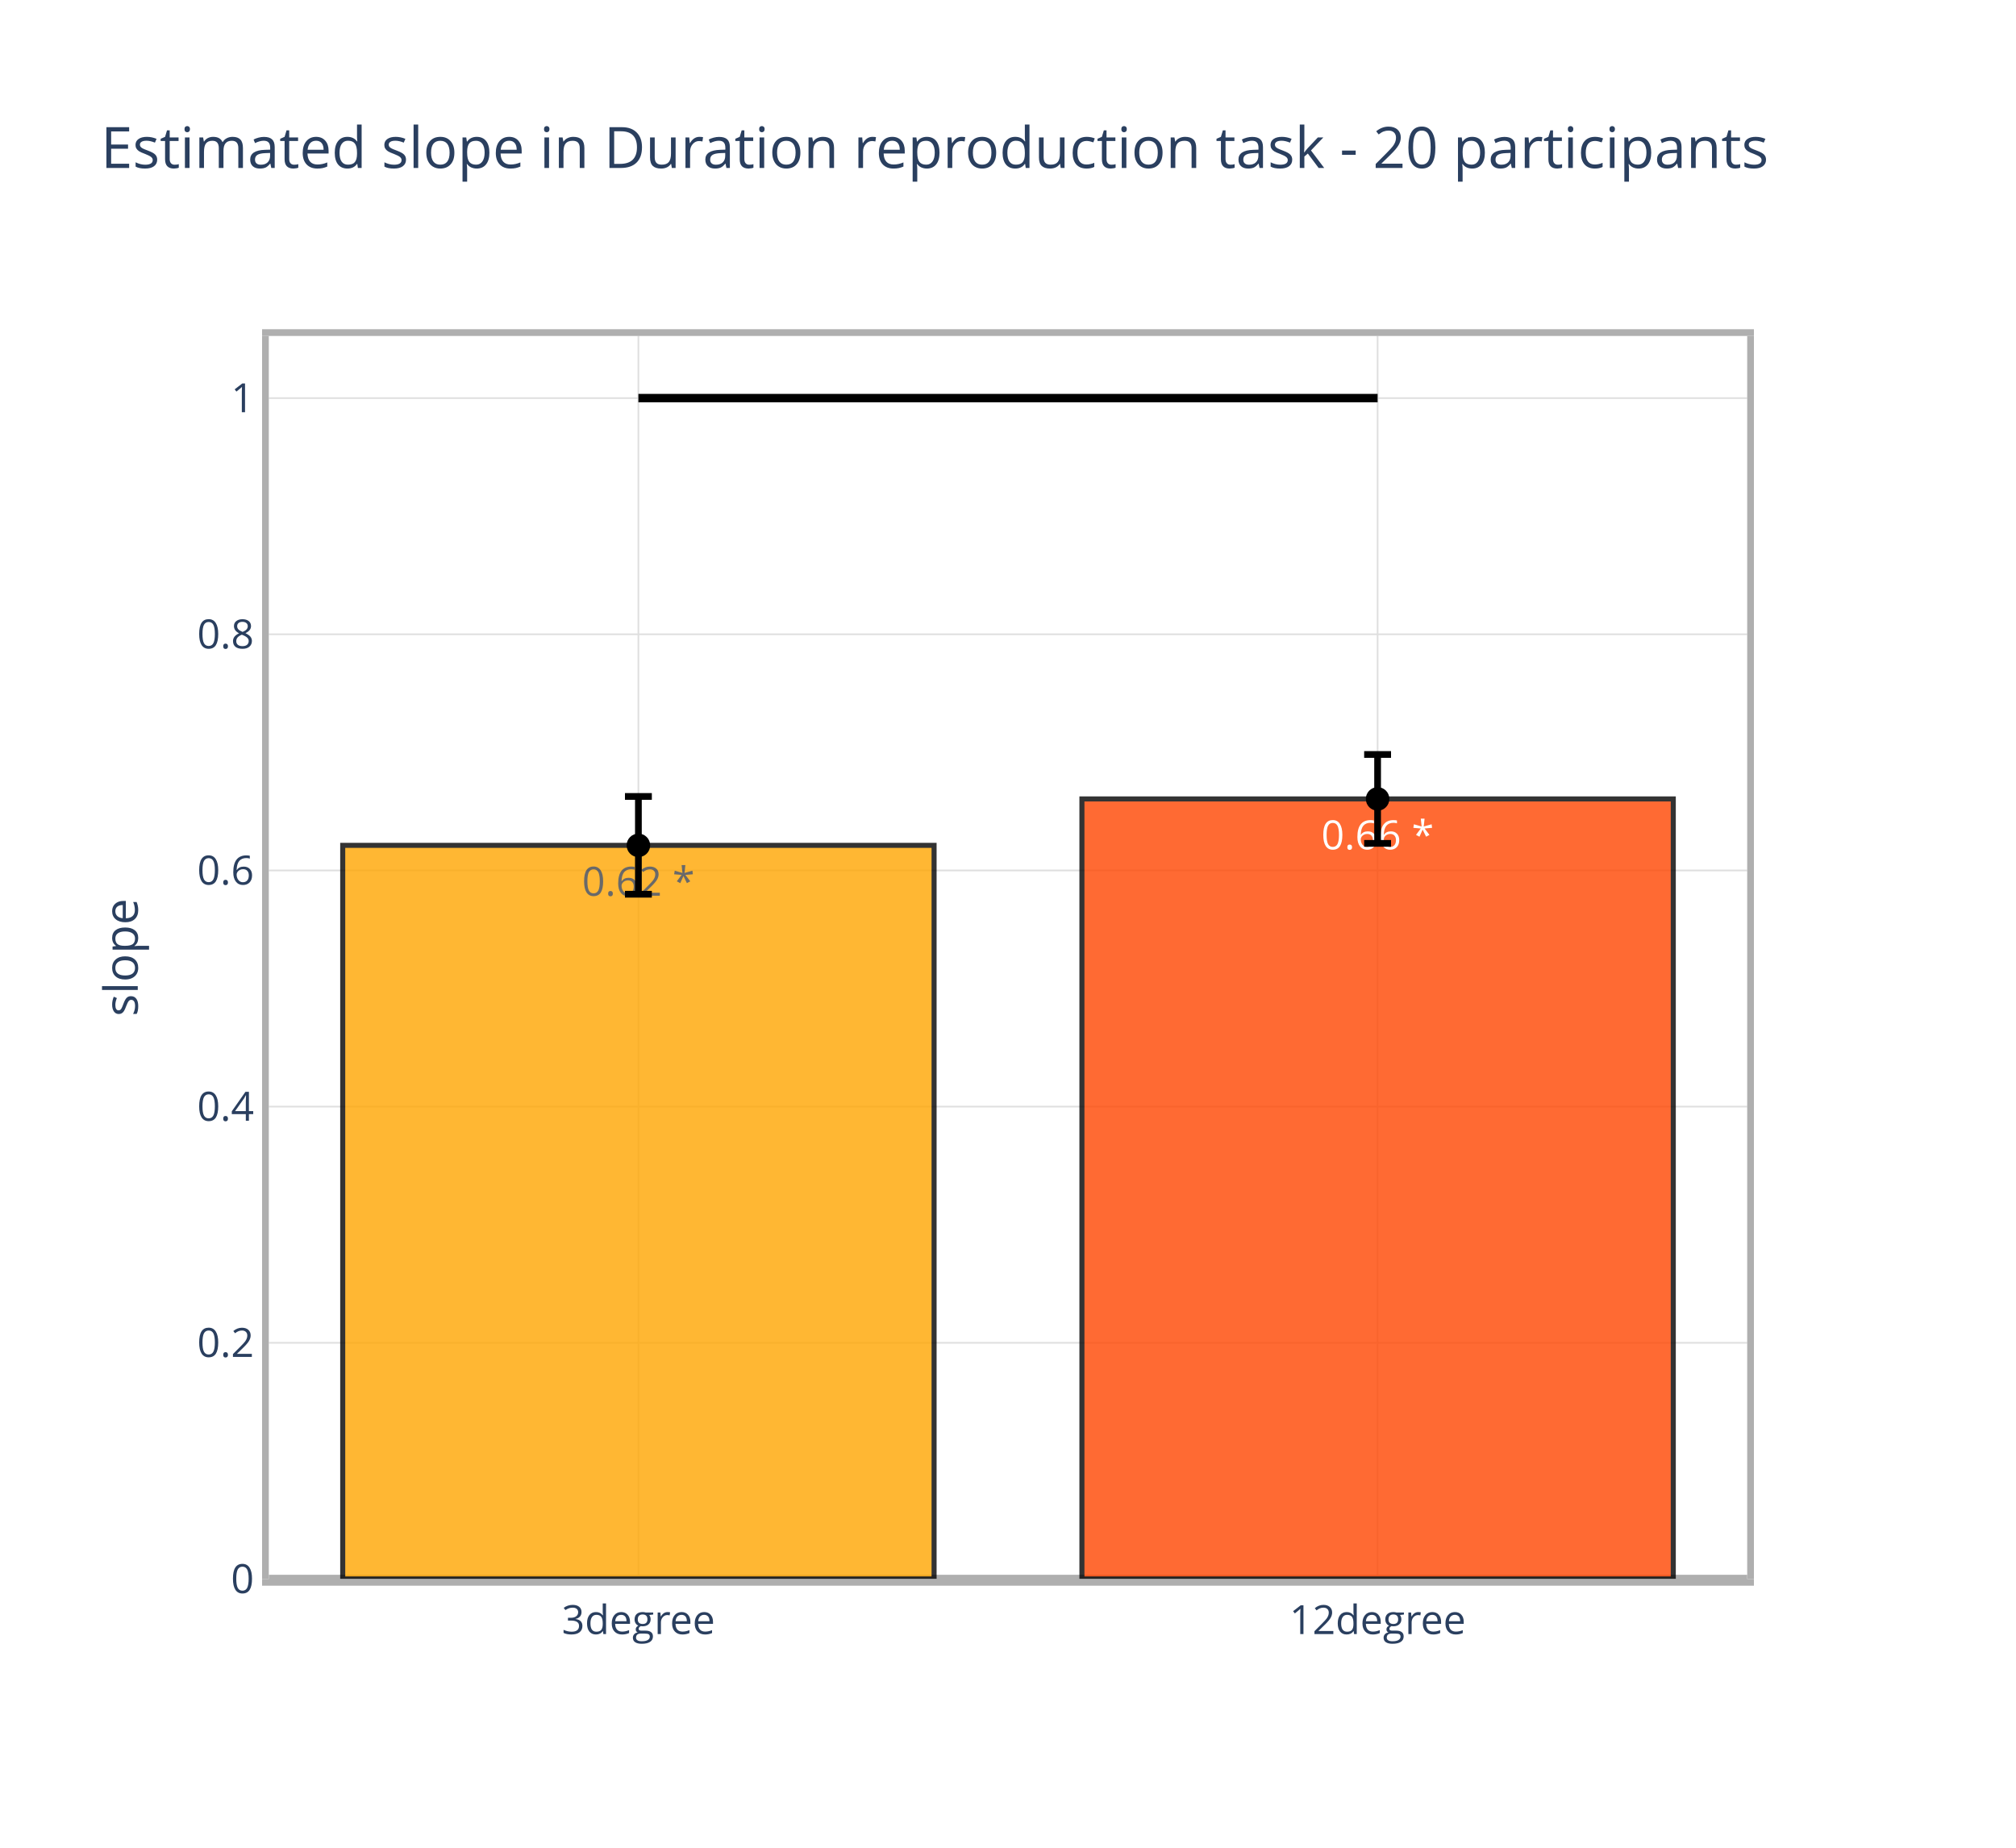
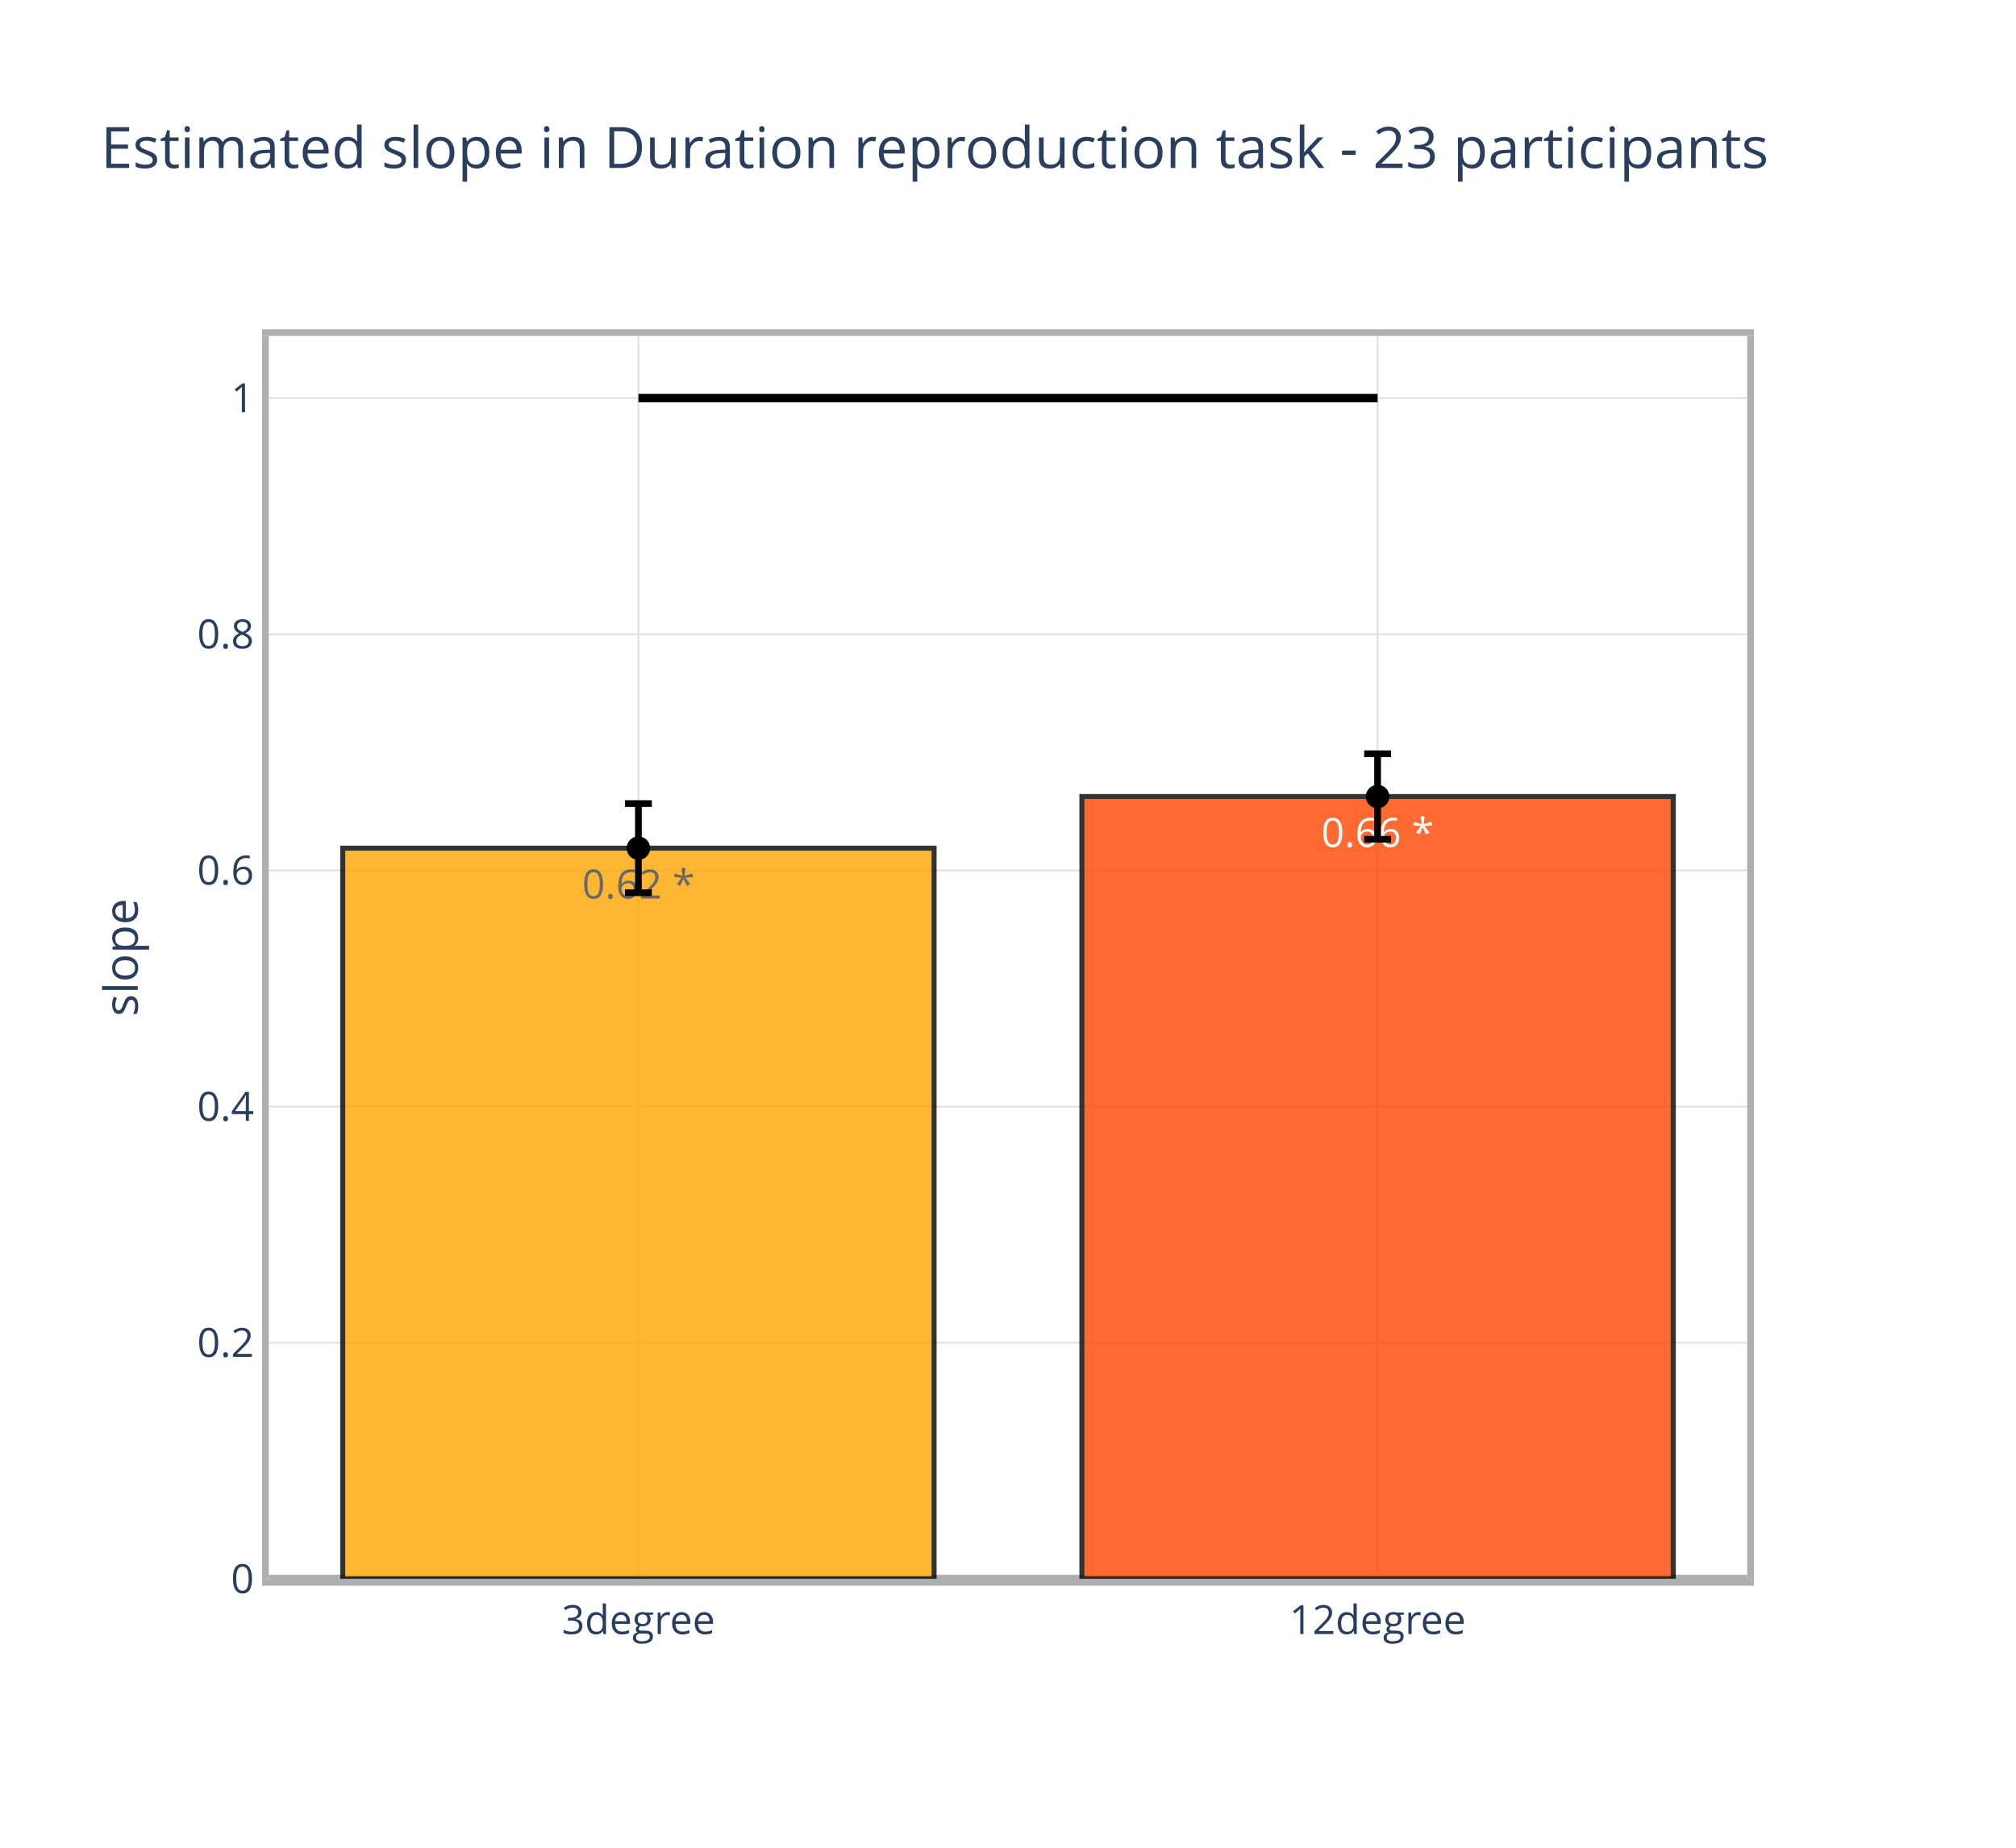
<svg xmlns="http://www.w3.org/2000/svg" class="main-svg" width="600" height="550" viewBox="0 0 600 550">
  <rect x="0" y="0" width="600" height="550" style="fill: rgb(255, 255, 255); fill-opacity: 1;" />
-   <defs id="defs-34f826">
+   <defs id="defs-080187">
    <g class="clips">
-       <clipPath id="clip34f826xyplot" class="plotclip">
+       <clipPath id="clip080187xyplot" class="plotclip">
        <rect width="440" height="370" />
      </clipPath>
-       <clipPath class="axesclip" id="clip34f826x">
+       <clipPath class="axesclip" id="clip080187x">
        <rect x="80" y="0" width="440" height="550" />
      </clipPath>
-       <clipPath class="axesclip" id="clip34f826y">
+       <clipPath class="axesclip" id="clip080187y">
        <rect x="0" y="100" width="600" height="370" />
      </clipPath>
-       <clipPath class="axesclip" id="clip34f826xy">
+       <clipPath class="axesclip" id="clip080187xy">
        <rect x="80" y="100" width="440" height="370" />
      </clipPath>
    </g>
    <g class="gradients" />
  </defs>
  <g class="bglayer">
    <rect class="bg" x="80" y="100" width="440" height="370" style="fill: rgb(255, 255, 255); fill-opacity: 1; stroke-width: 0;" />
  </g>
  <g class="layer-below">
    <g class="imagelayer" />
    <g class="shapelayer" />
  </g>
  <g class="cartesianlayer">
    <g class="subplot xy">
      <g class="layer-subplot">
        <g class="shapelayer" />
        <g class="imagelayer" />
      </g>
      <g class="gridlayer">
        <g class="x">
          <path class="xgrid crisp" transform="translate(190,0)" d="M0,100v370" style="stroke: rgb(223, 223, 223); stroke-opacity: 1; stroke-width: 0.5px;" />
          <path class="xgrid crisp" transform="translate(410,0)" d="M0,100v370" style="stroke: rgb(223, 223, 223); stroke-opacity: 1; stroke-width: 0.5px;" />
        </g>
        <g class="y">
          <path class="ygrid crisp" transform="translate(0,399.7)" d="M80,0h440" style="stroke: rgb(223, 223, 223); stroke-opacity: 1; stroke-width: 0.5px;" />
          <path class="ygrid crisp" transform="translate(0,329.4)" d="M80,0h440" style="stroke: rgb(223, 223, 223); stroke-opacity: 1; stroke-width: 0.5px;" />
          <path class="ygrid crisp" transform="translate(0,259.1)" d="M80,0h440" style="stroke: rgb(223, 223, 223); stroke-opacity: 1; stroke-width: 0.5px;" />
          <path class="ygrid crisp" transform="translate(0,188.8)" d="M80,0h440" style="stroke: rgb(223, 223, 223); stroke-opacity: 1; stroke-width: 0.5px;" />
          <path class="ygrid crisp" transform="translate(0,118.5)" d="M80,0h440" style="stroke: rgb(223, 223, 223); stroke-opacity: 1; stroke-width: 0.5px;" />
        </g>
      </g>
      <g class="zerolinelayer">
        <path class="yzl zl crisp" transform="translate(0,470)" d="M80,0h440" style="stroke: rgb(175, 175, 175); stroke-opacity: 1; stroke-width: 2.5px;" />
      </g>
      <path class="xlines-below" />
      <path class="ylines-below" />
      <g class="overlines-below" />
      <g class="xaxislayer-below" />
      <g class="yaxislayer-below" />
      <g class="overaxes-below" />
-       <g class="plot" transform="translate(80, 100)" clip-path="url('#clip34f826xyplot')">
+       <g class="plot" transform="translate(80, 100)" clip-path="url('#clip080187xyplot')">
        <g class="barlayer mlayer">
          <g class="trace bars" style="opacity: 0.8;">
            <g class="points">
              <g class="point">
-                 <path d="M22,370V151.63H198V370Z" style="vector-effect: non-scaling-stroke; opacity: 1; stroke-width: 1.5px; fill: rgb(255, 165, 0); fill-opacity: 1; stroke: rgb(0, 0, 0); stroke-opacity: 1;" />
-                 <text class="bartext bartext-inside" transform="translate(110 166.63)" text-anchor="middle" data-notex="1" x="0" y="0" style="font-family: 'Open Sans', verdana, arial, sans-serif; font-size: 12px; fill: rgb(68, 68, 68); fill-opacity: 1; white-space: pre;">0.62 *</text>
+                 <path d="M22,370V152.47H198V370Z" style="vector-effect: non-scaling-stroke; opacity: 1; stroke-width: 1.5px; fill: rgb(255, 165, 0); fill-opacity: 1; stroke: rgb(0, 0, 0); stroke-opacity: 1;" />
+                 <text class="bartext bartext-inside" transform="translate(110 167.47)" text-anchor="middle" data-notex="1" x="0" y="0" style="font-family: 'Open Sans', verdana, arial, sans-serif; font-size: 12px; fill: rgb(68, 68, 68); fill-opacity: 1; white-space: pre;">0.62 *</text>
              </g>
            </g>
          </g>
          <g class="trace bars" style="opacity: 0.8;">
            <g class="points">
              <g class="point">
-                 <path d="M242,370V137.81H418V370Z" style="vector-effect: non-scaling-stroke; opacity: 1; stroke-width: 1.5px; fill: rgb(255, 69, 0); fill-opacity: 1; stroke: rgb(0, 0, 0); stroke-opacity: 1;" />
-                 <text class="bartext bartext-inside" transform="translate(330 152.81)" text-anchor="middle" data-notex="1" x="0" y="0" style="font-family: 'Open Sans', verdana, arial, sans-serif; font-size: 12px; fill: rgb(255, 255, 255); fill-opacity: 1; white-space: pre;">0.66 *</text>
+                 <path d="M242,370V137.1H418V370Z" style="vector-effect: non-scaling-stroke; opacity: 1; stroke-width: 1.5px; fill: rgb(255, 69, 0); fill-opacity: 1; stroke: rgb(0, 0, 0); stroke-opacity: 1;" />
+                 <text class="bartext bartext-inside" transform="translate(330 152.1)" text-anchor="middle" data-notex="1" x="0" y="0" style="font-family: 'Open Sans', verdana, arial, sans-serif; font-size: 12px; fill: rgb(255, 255, 255); fill-opacity: 1; white-space: pre;">0.66 *</text>
              </g>
            </g>
          </g>
        </g>
        <g class="scatterlayer mlayer">
-           <g class="trace scatter traceb15bf9" style="stroke-miterlimit: 2; opacity: 1;">
+           <g class="trace scatter trace4e0680" style="stroke-miterlimit: 2; opacity: 1;">
            <g class="fills" />
            <g class="errorbars">
              <g class="errorbar">
-                 <path class="yerror" d="M106,137.07h8m-4,0V166.18m-4,0h8" style="vector-effect: non-scaling-stroke; stroke-width: 2px; stroke: rgb(0, 0, 0); stroke-opacity: 1;" />
+                 <path class="yerror" d="M106,139.2h8m-4,0V165.73m-4,0h8" style="vector-effect: non-scaling-stroke; stroke-width: 2px; stroke: rgb(0, 0, 0); stroke-opacity: 1;" />
              </g>
            </g>
            <g class="lines" />
            <g class="points">
-               <path class="point" transform="translate(110,151.63)" d="M2.5,0A2.5,2.5 0 1,1 0,-2.5A2.5,2.5 0 0,1 2.5,0Z" style="opacity: 1; stroke-width: 2px; fill: rgb(0, 0, 0); fill-opacity: 1; stroke: rgb(0, 0, 0); stroke-opacity: 1;" />
+               <path class="point" transform="translate(110,152.47)" d="M2.5,0A2.5,2.5 0 1,1 0,-2.5A2.5,2.5 0 0,1 2.5,0Z" style="opacity: 1; stroke-width: 2px; fill: rgb(0, 0, 0); fill-opacity: 1; stroke: rgb(0, 0, 0); stroke-opacity: 1;" />
            </g>
            <g class="text" />
          </g>
-           <g class="trace scatter tracefc9dad" style="stroke-miterlimit: 2; opacity: 1;">
+           <g class="trace scatter trace3f0a2d" style="stroke-miterlimit: 2; opacity: 1;">
            <g class="fills" />
            <g class="errorbars">
              <g class="errorbar">
-                 <path class="yerror" d="M326,124.58h8m-4,0V151.04m-4,0h8" style="vector-effect: non-scaling-stroke; stroke-width: 2px; stroke: rgb(0, 0, 0); stroke-opacity: 1;" />
+                 <path class="yerror" d="M326,124.37h8m-4,0V149.82m-4,0h8" style="vector-effect: non-scaling-stroke; stroke-width: 2px; stroke: rgb(0, 0, 0); stroke-opacity: 1;" />
              </g>
            </g>
            <g class="lines" />
            <g class="points">
-               <path class="point" transform="translate(330,137.81)" d="M2.5,0A2.5,2.5 0 1,1 0,-2.5A2.5,2.5 0 0,1 2.5,0Z" style="opacity: 1; stroke-width: 2px; fill: rgb(0, 0, 0); fill-opacity: 1; stroke: rgb(0, 0, 0); stroke-opacity: 1;" />
+               <path class="point" transform="translate(330,137.1)" d="M2.5,0A2.5,2.5 0 1,1 0,-2.5A2.5,2.5 0 0,1 2.5,0Z" style="opacity: 1; stroke-width: 2px; fill: rgb(0, 0, 0); fill-opacity: 1; stroke: rgb(0, 0, 0); stroke-opacity: 1;" />
            </g>
            <g class="text" />
          </g>
-           <g class="trace scatter trace94b308" style="stroke-miterlimit: 2; opacity: 1;">
+           <g class="trace scatter trace3ec681" style="stroke-miterlimit: 2; opacity: 1;">
            <g class="fills" />
            <g class="errorbars" />
            <g class="lines">
              <path class="js-line" d="M110,18.5L330,18.5" style="vector-effect: non-scaling-stroke; fill: none; stroke: rgb(0, 0, 0); stroke-opacity: 1; stroke-width: 2.5px; opacity: 1;" />
            </g>
            <g class="points" />
            <g class="text" />
          </g>
        </g>
      </g>
      <g class="overplot" />
      <path class="xlines-above crisp" d="M78,471H522M78,99H522" style="fill: none; stroke-width: 2px; stroke: rgb(175, 175, 175); stroke-opacity: 1;" />
      <path class="ylines-above crisp" d="M79,100V470M521,100V470" style="fill: none; stroke-width: 2px; stroke: rgb(175, 175, 175); stroke-opacity: 1;" />
      <g class="overlines-above" />
      <g class="xaxislayer-above">
        <g class="xtick">
          <text text-anchor="middle" x="0" y="486.4" transform="translate(190,0)" style="font-family: 'Open Sans', verdana, arial, sans-serif; font-size: 12px; fill: rgb(42, 63, 95); fill-opacity: 1; white-space: pre;">3degree</text>
        </g>
        <g class="xtick">
          <text text-anchor="middle" x="0" y="486.4" transform="translate(410,0)" style="font-family: 'Open Sans', verdana, arial, sans-serif; font-size: 12px; fill: rgb(42, 63, 95); fill-opacity: 1; white-space: pre;">12degree</text>
        </g>
      </g>
      <g class="yaxislayer-above">
        <g class="ytick">
          <text text-anchor="end" x="75.6" y="4.2" transform="translate(0,470)" style="font-family: 'Open Sans', verdana, arial, sans-serif; font-size: 12px; fill: rgb(42, 63, 95); fill-opacity: 1; white-space: pre;">0</text>
        </g>
        <g class="ytick">
          <text text-anchor="end" x="75.6" y="4.2" transform="translate(0,399.7)" style="font-family: 'Open Sans', verdana, arial, sans-serif; font-size: 12px; fill: rgb(42, 63, 95); fill-opacity: 1; white-space: pre;">0.2</text>
        </g>
        <g class="ytick">
          <text text-anchor="end" x="75.6" y="4.2" transform="translate(0,329.4)" style="font-family: 'Open Sans', verdana, arial, sans-serif; font-size: 12px; fill: rgb(42, 63, 95); fill-opacity: 1; white-space: pre;">0.4</text>
        </g>
        <g class="ytick">
          <text text-anchor="end" x="75.6" y="4.2" transform="translate(0,259.1)" style="font-family: 'Open Sans', verdana, arial, sans-serif; font-size: 12px; fill: rgb(42, 63, 95); fill-opacity: 1; white-space: pre;">0.6</text>
        </g>
        <g class="ytick">
          <text text-anchor="end" x="75.6" y="4.2" transform="translate(0,188.8)" style="font-family: 'Open Sans', verdana, arial, sans-serif; font-size: 12px; fill: rgb(42, 63, 95); fill-opacity: 1; white-space: pre;">0.8</text>
        </g>
        <g class="ytick">
          <text text-anchor="end" x="75.6" y="4.2" transform="translate(0,118.5)" style="font-family: 'Open Sans', verdana, arial, sans-serif; font-size: 12px; fill: rgb(42, 63, 95); fill-opacity: 1; white-space: pre;">1</text>
        </g>
      </g>
      <g class="overaxes-above" />
    </g>
  </g>
  <g class="polarlayer" />
  <g class="ternarylayer" />
  <g class="geolayer" />
  <g class="funnelarealayer" />
  <g class="pielayer" />
  <g class="sunburstlayer" />
  <g class="glimages" />
-   <defs id="topdefs-34f826">
+   <defs id="topdefs-080187">
    <g class="clips" />
  </defs>
  <g class="layer-above">
    <g class="imagelayer" />
    <g class="shapelayer" />
  </g>
  <g class="infolayer">
    <g class="g-gtitle">
-       <text class="gtitle" x="30" y="50" text-anchor="start" dy="0em" style="font-family: 'Open Sans', verdana, arial, sans-serif; font-size: 17px; fill: rgb(42, 63, 95); opacity: 1; font-weight: normal; white-space: pre;">Estimated slope in Duration reproduction task - 20 participants</text>
+       <text class="gtitle" x="30" y="50" text-anchor="start" dy="0em" style="font-family: 'Open Sans', verdana, arial, sans-serif; font-size: 17px; fill: rgb(42, 63, 95); opacity: 1; font-weight: normal; white-space: pre;">Estimated slope in Duration reproduction task - 23 participants</text>
    </g>
    <g class="g-xtitle" />
    <g class="g-ytitle">
      <text class="ytitle" transform="rotate(-90,41,285)" x="41" y="285" text-anchor="middle" style="font-family: 'Open Sans', verdana, arial, sans-serif; font-size: 14px; fill: rgb(42, 63, 95); opacity: 1; font-weight: normal; white-space: pre;">slope</text>
    </g>
  </g>
</svg>
